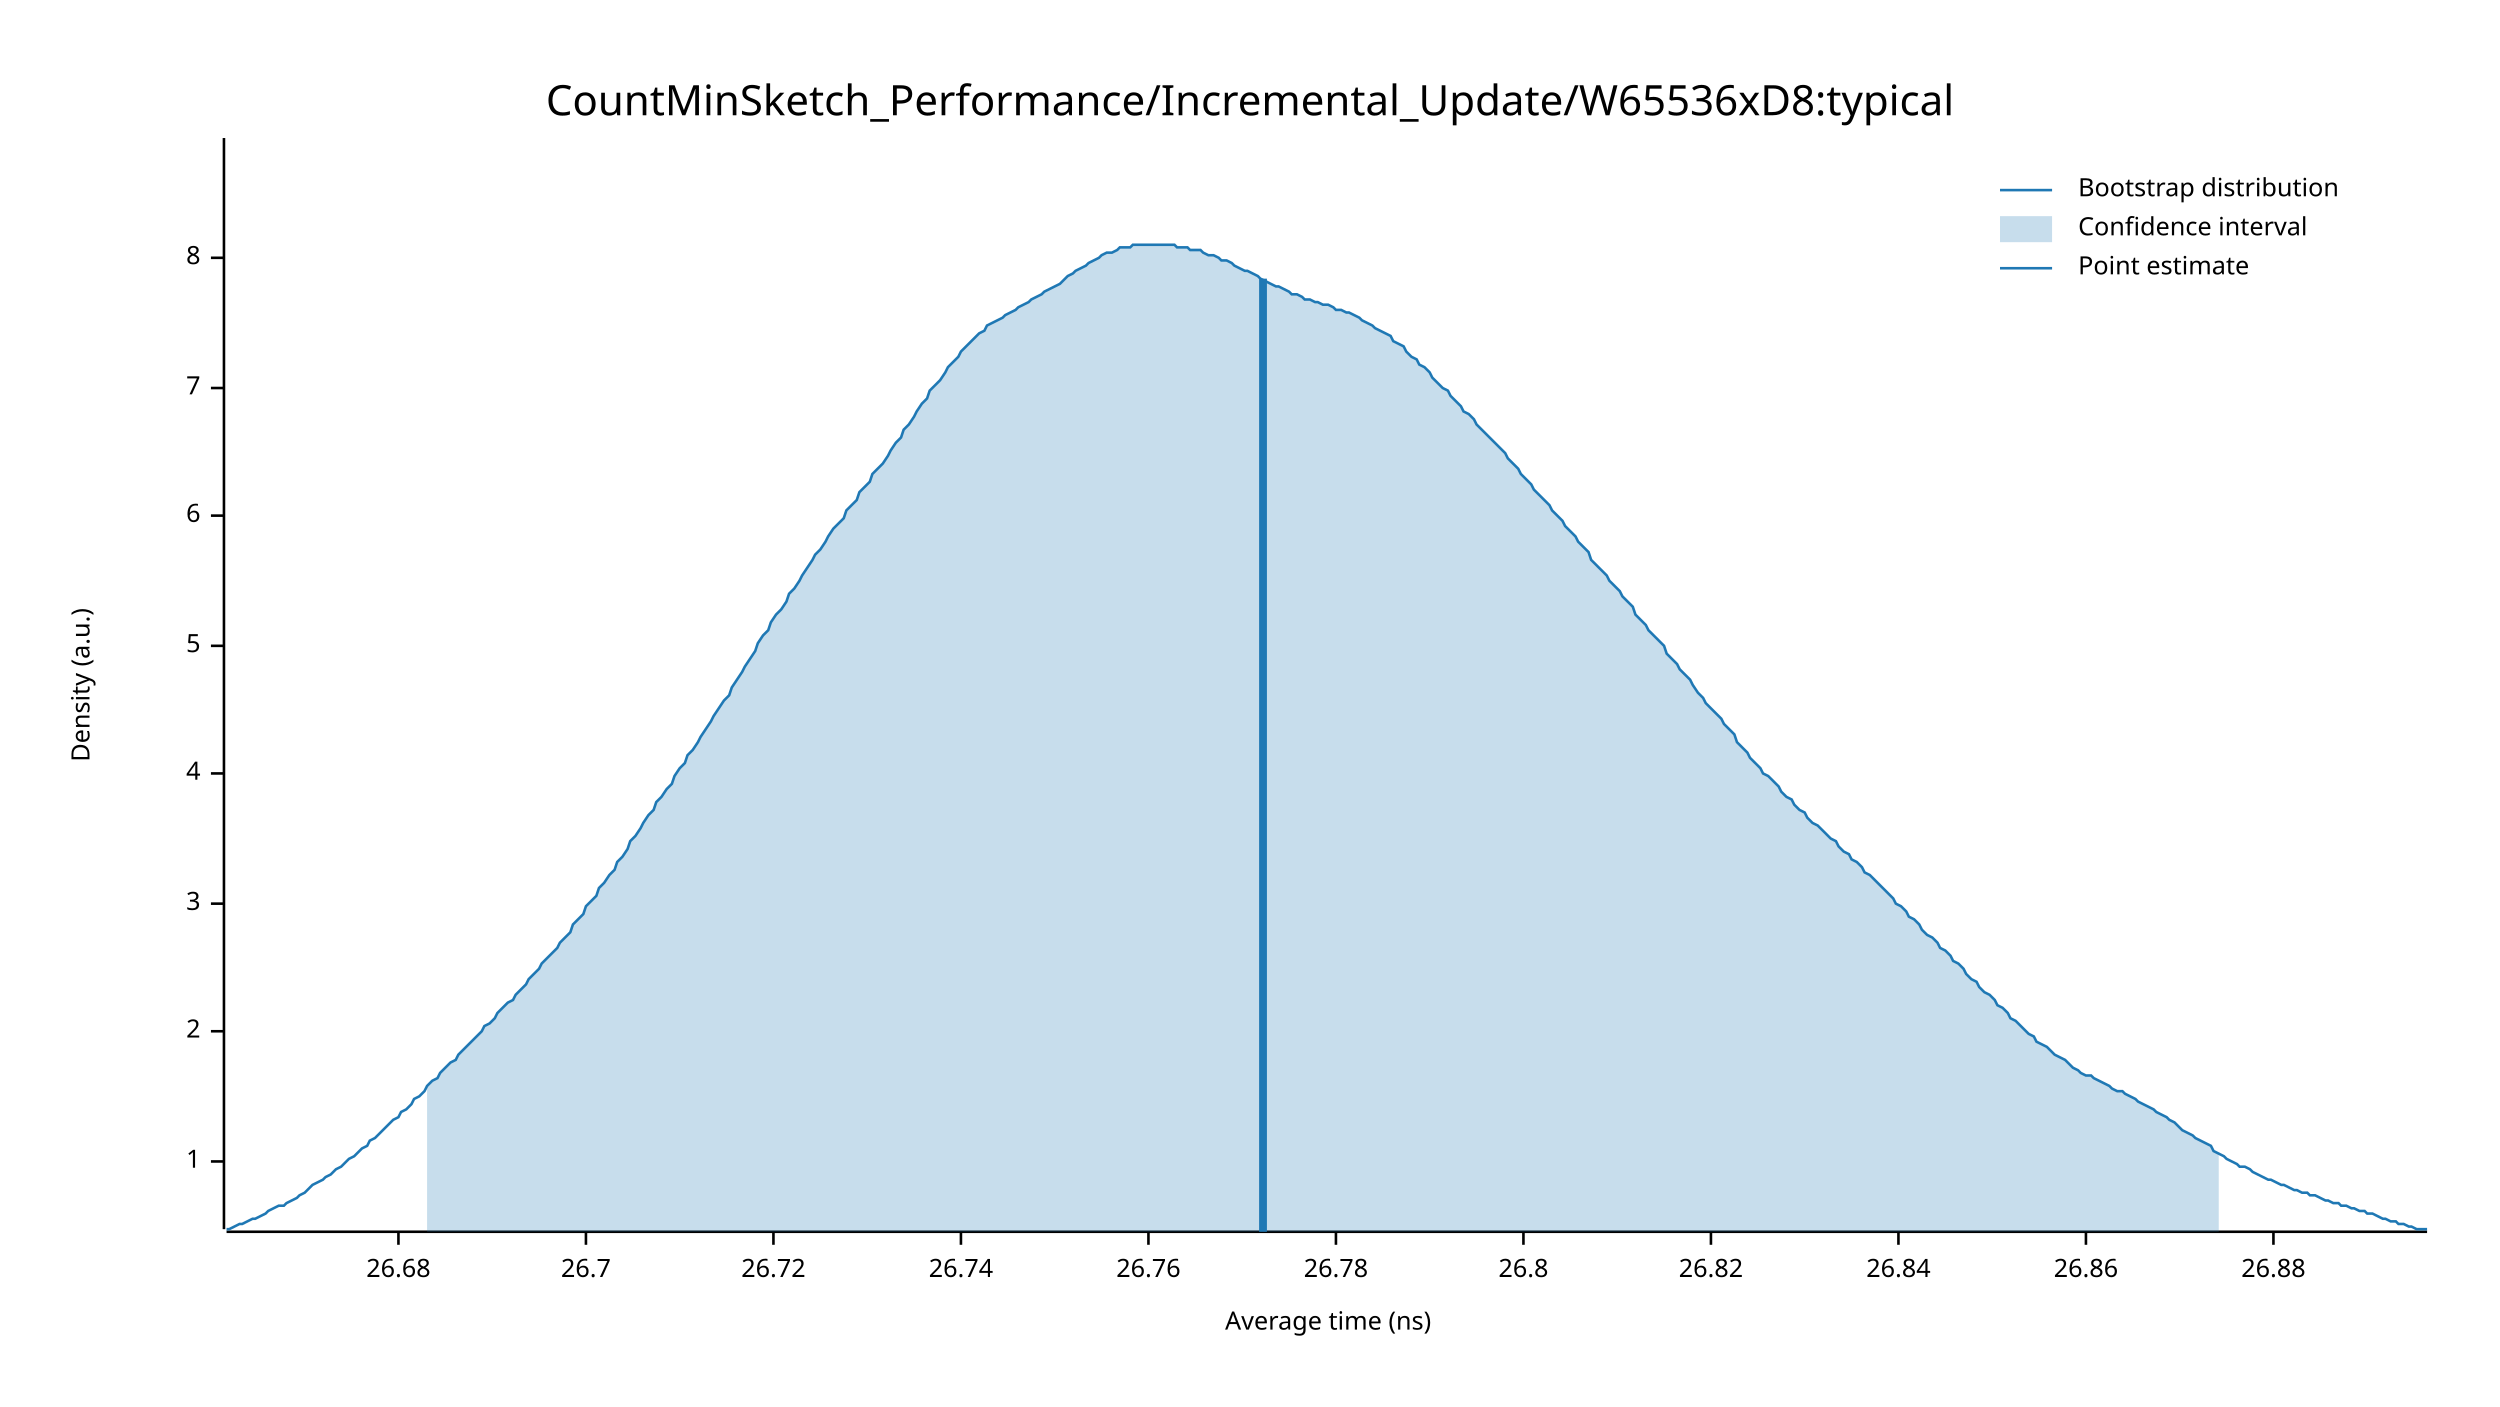
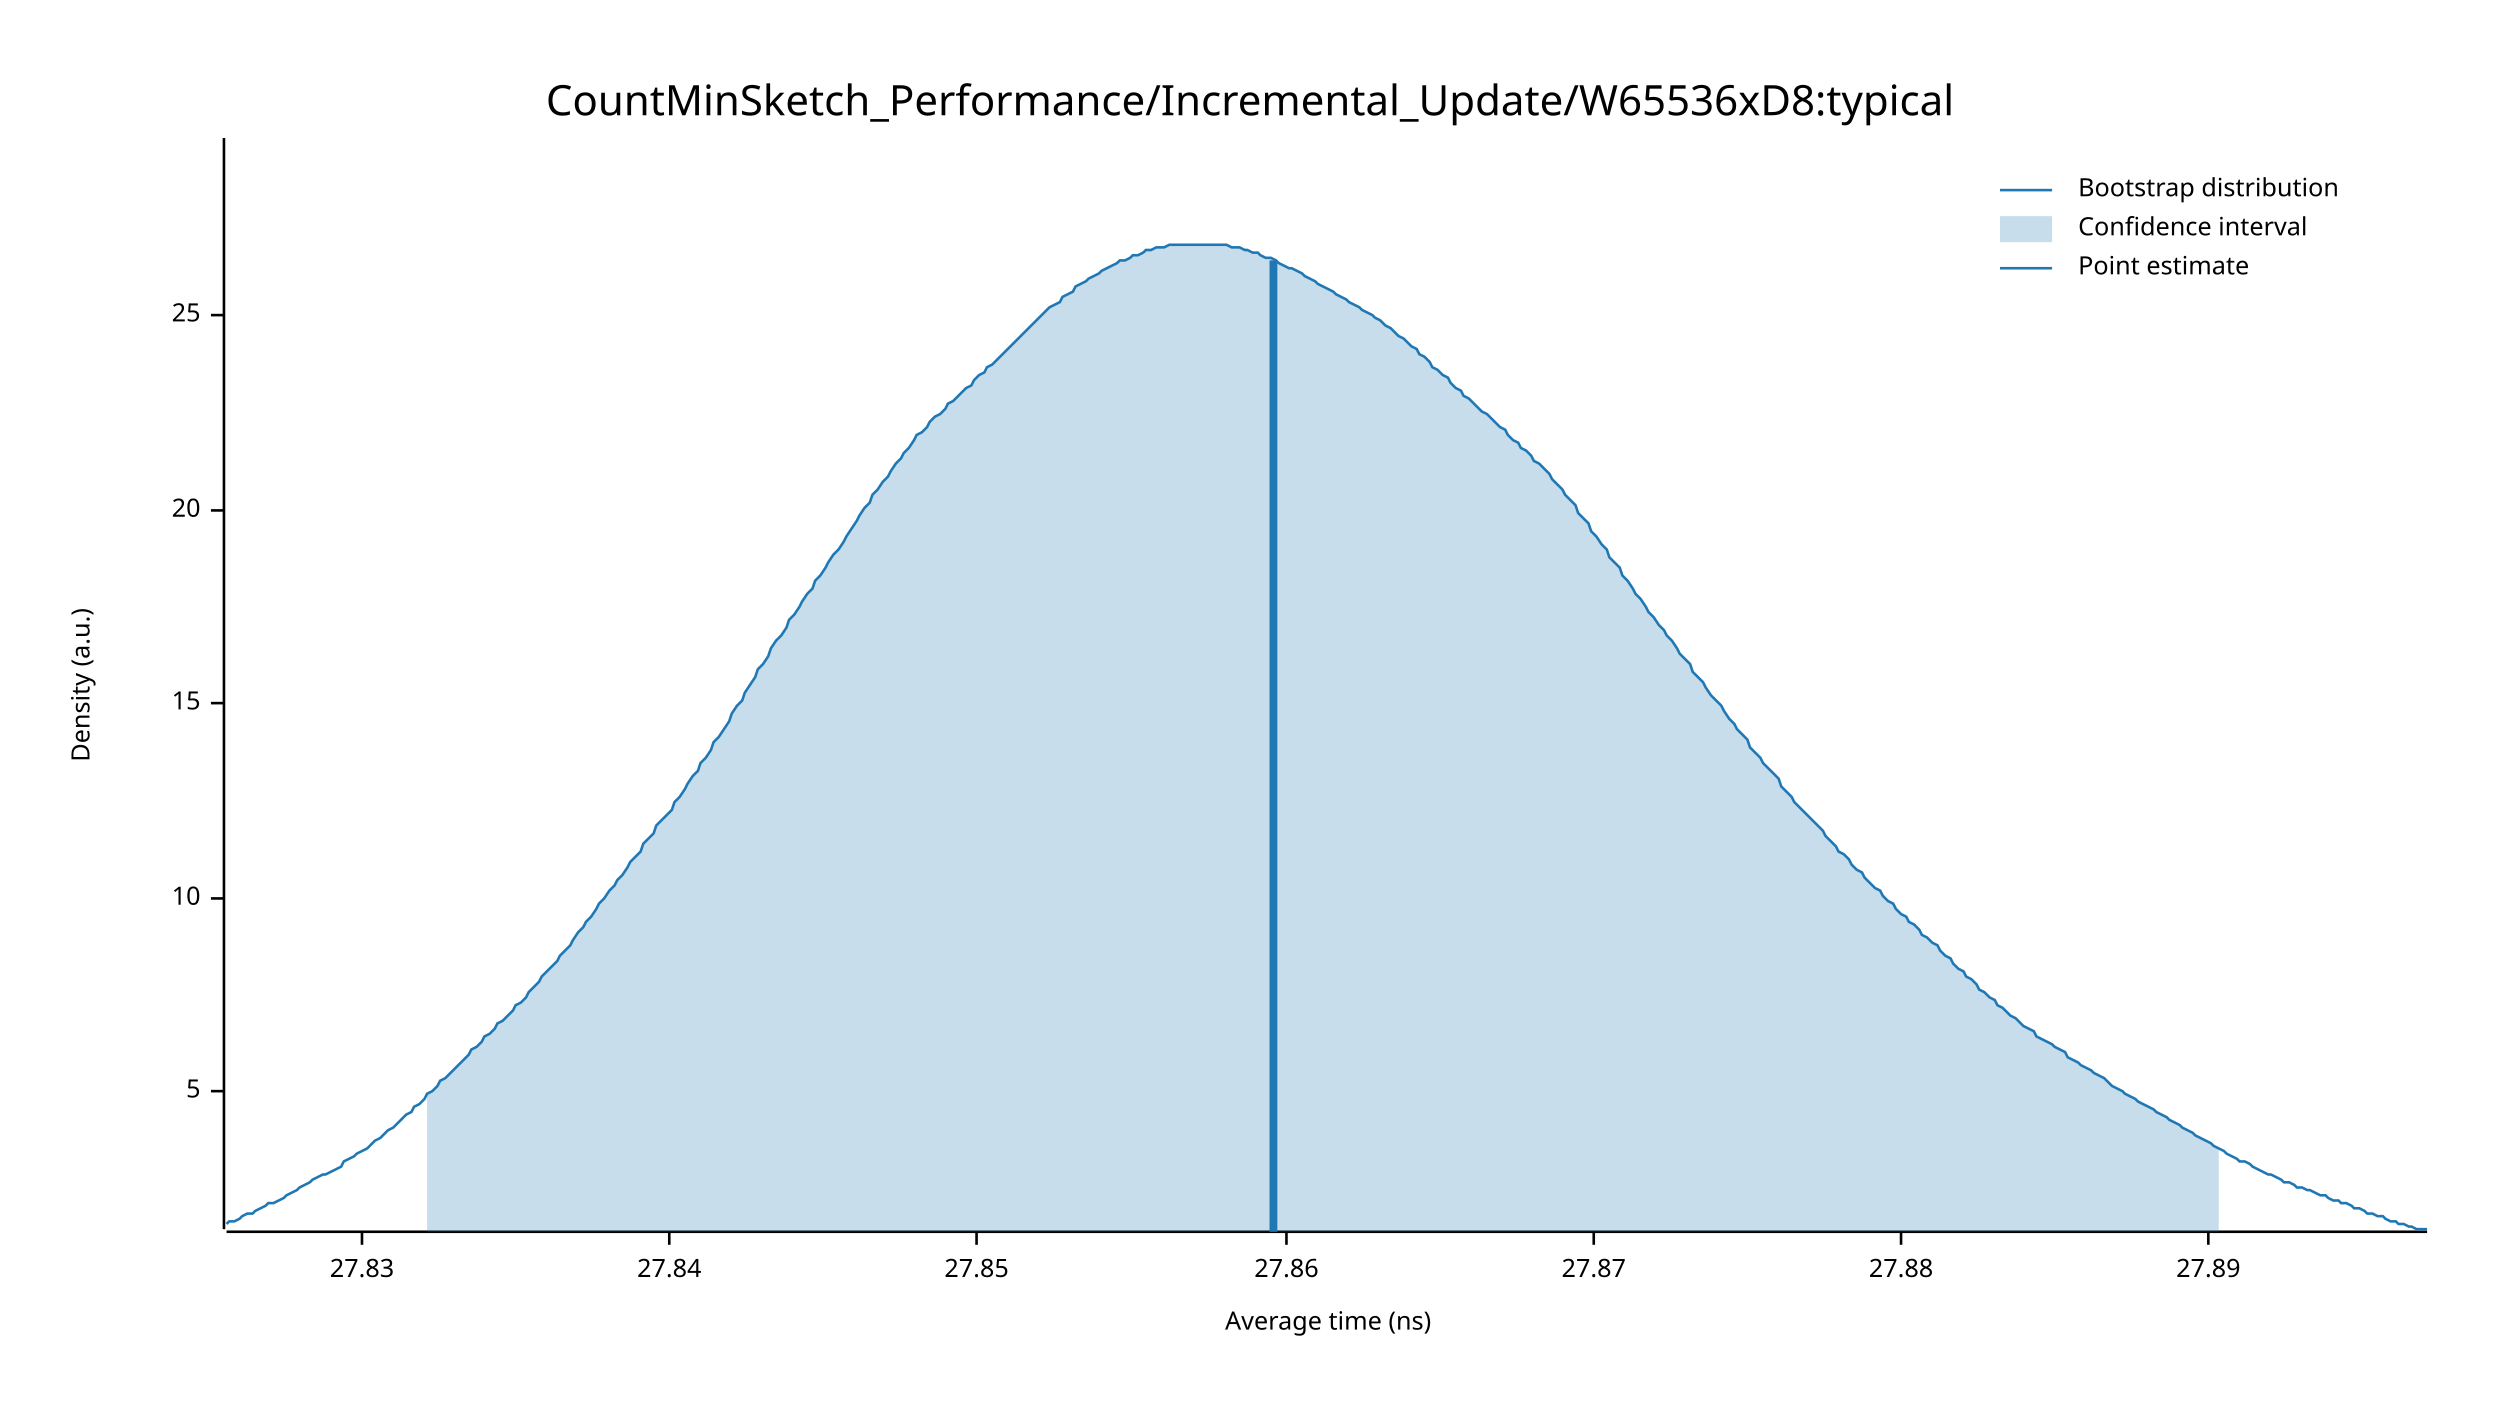
<svg xmlns="http://www.w3.org/2000/svg" width="960" height="540" viewBox="0 0 960 540">
  <text x="480" y="32" dy="0.76em" text-anchor="middle" font-family="sans-serif" font-size="16.129" opacity="1" fill="#000000">
CountMinSketch_Performance/Incremental_Update/W65536xD8:typical
</text>
  <text x="27" y="263" dy="0.76em" text-anchor="middle" font-family="sans-serif" font-size="9.677" opacity="1" fill="#000000" transform="rotate(270, 27, 263)">
Density (a.u.)
</text>
  <text x="510" y="513" dy="-0.5ex" text-anchor="middle" font-family="sans-serif" font-size="9.677" opacity="1" fill="#000000">
Average time (ns)
</text>
  <polyline fill="none" opacity="1" stroke="#000000" stroke-width="1" points="86,53 86,472 " />
-   <text x="77" y="446" dy="0.5ex" text-anchor="end" font-family="sans-serif" font-size="9.677" opacity="1" fill="#000000">
- 1
- </text>
-   <polyline fill="none" opacity="1" stroke="#000000" stroke-width="1" points="81,446 86,446 " />
-   <text x="77" y="396" dy="0.5ex" text-anchor="end" font-family="sans-serif" font-size="9.677" opacity="1" fill="#000000">
- 2
- </text>
-   <polyline fill="none" opacity="1" stroke="#000000" stroke-width="1" points="81,396 86,396 " />
-   <text x="77" y="347" dy="0.5ex" text-anchor="end" font-family="sans-serif" font-size="9.677" opacity="1" fill="#000000">
- 3
- </text>
-   <polyline fill="none" opacity="1" stroke="#000000" stroke-width="1" points="81,347 86,347 " />
-   <text x="77" y="297" dy="0.5ex" text-anchor="end" font-family="sans-serif" font-size="9.677" opacity="1" fill="#000000">
- 4
- </text>
-   <polyline fill="none" opacity="1" stroke="#000000" stroke-width="1" points="81,297 86,297 " />
-   <text x="77" y="248" dy="0.5ex" text-anchor="end" font-family="sans-serif" font-size="9.677" opacity="1" fill="#000000">
+   <text x="77" y="419" dy="0.5ex" text-anchor="end" font-family="sans-serif" font-size="9.677" opacity="1" fill="#000000">
5
</text>
-   <polyline fill="none" opacity="1" stroke="#000000" stroke-width="1" points="81,248 86,248 " />
-   <text x="77" y="198" dy="0.5ex" text-anchor="end" font-family="sans-serif" font-size="9.677" opacity="1" fill="#000000">
- 6
+   <polyline fill="none" opacity="1" stroke="#000000" stroke-width="1" points="81,419 86,419 " />
+   <text x="77" y="345" dy="0.5ex" text-anchor="end" font-family="sans-serif" font-size="9.677" opacity="1" fill="#000000">
+ 10
</text>
-   <polyline fill="none" opacity="1" stroke="#000000" stroke-width="1" points="81,198 86,198 " />
-   <text x="77" y="149" dy="0.5ex" text-anchor="end" font-family="sans-serif" font-size="9.677" opacity="1" fill="#000000">
- 7
+   <polyline fill="none" opacity="1" stroke="#000000" stroke-width="1" points="81,345 86,345 " />
+   <text x="77" y="270" dy="0.5ex" text-anchor="end" font-family="sans-serif" font-size="9.677" opacity="1" fill="#000000">
+ 15
</text>
-   <polyline fill="none" opacity="1" stroke="#000000" stroke-width="1" points="81,149 86,149 " />
-   <text x="77" y="99" dy="0.5ex" text-anchor="end" font-family="sans-serif" font-size="9.677" opacity="1" fill="#000000">
- 8
+   <polyline fill="none" opacity="1" stroke="#000000" stroke-width="1" points="81,270 86,270 " />
+   <text x="77" y="196" dy="0.5ex" text-anchor="end" font-family="sans-serif" font-size="9.677" opacity="1" fill="#000000">
+ 20
</text>
-   <polyline fill="none" opacity="1" stroke="#000000" stroke-width="1" points="81,99 86,99 " />
+   <polyline fill="none" opacity="1" stroke="#000000" stroke-width="1" points="81,196 86,196 " />
+   <text x="77" y="121" dy="0.5ex" text-anchor="end" font-family="sans-serif" font-size="9.677" opacity="1" fill="#000000">
+ 25
+ </text>
+   <polyline fill="none" opacity="1" stroke="#000000" stroke-width="1" points="81,121 86,121 " />
  <polyline fill="none" opacity="1" stroke="#000000" stroke-width="1" points="87,473 932,473 " />
-   <text x="153" y="483" dy="0.76em" text-anchor="middle" font-family="sans-serif" font-size="9.677" opacity="1" fill="#000000">
- 26.68
+   <text x="139" y="483" dy="0.76em" text-anchor="middle" font-family="sans-serif" font-size="9.677" opacity="1" fill="#000000">
+ 27.83
</text>
-   <polyline fill="none" opacity="1" stroke="#000000" stroke-width="1" points="153,473 153,478 " />
-   <text x="225" y="483" dy="0.76em" text-anchor="middle" font-family="sans-serif" font-size="9.677" opacity="1" fill="#000000">
- 26.7
+   <polyline fill="none" opacity="1" stroke="#000000" stroke-width="1" points="139,473 139,478 " />
+   <text x="257" y="483" dy="0.76em" text-anchor="middle" font-family="sans-serif" font-size="9.677" opacity="1" fill="#000000">
+ 27.84
</text>
-   <polyline fill="none" opacity="1" stroke="#000000" stroke-width="1" points="225,473 225,478 " />
-   <text x="297" y="483" dy="0.76em" text-anchor="middle" font-family="sans-serif" font-size="9.677" opacity="1" fill="#000000">
- 26.72
+   <polyline fill="none" opacity="1" stroke="#000000" stroke-width="1" points="257,473 257,478 " />
+   <text x="375" y="483" dy="0.76em" text-anchor="middle" font-family="sans-serif" font-size="9.677" opacity="1" fill="#000000">
+ 27.85
</text>
-   <polyline fill="none" opacity="1" stroke="#000000" stroke-width="1" points="297,473 297,478 " />
-   <text x="369" y="483" dy="0.76em" text-anchor="middle" font-family="sans-serif" font-size="9.677" opacity="1" fill="#000000">
- 26.74
+   <polyline fill="none" opacity="1" stroke="#000000" stroke-width="1" points="375,473 375,478 " />
+   <text x="494" y="483" dy="0.76em" text-anchor="middle" font-family="sans-serif" font-size="9.677" opacity="1" fill="#000000">
+ 27.86
</text>
-   <polyline fill="none" opacity="1" stroke="#000000" stroke-width="1" points="369,473 369,478 " />
-   <text x="441" y="483" dy="0.76em" text-anchor="middle" font-family="sans-serif" font-size="9.677" opacity="1" fill="#000000">
- 26.76
+   <polyline fill="none" opacity="1" stroke="#000000" stroke-width="1" points="494,473 494,478 " />
+   <text x="612" y="483" dy="0.76em" text-anchor="middle" font-family="sans-serif" font-size="9.677" opacity="1" fill="#000000">
+ 27.87
</text>
-   <polyline fill="none" opacity="1" stroke="#000000" stroke-width="1" points="441,473 441,478 " />
-   <text x="513" y="483" dy="0.76em" text-anchor="middle" font-family="sans-serif" font-size="9.677" opacity="1" fill="#000000">
- 26.78
+   <polyline fill="none" opacity="1" stroke="#000000" stroke-width="1" points="612,473 612,478 " />
+   <text x="730" y="483" dy="0.76em" text-anchor="middle" font-family="sans-serif" font-size="9.677" opacity="1" fill="#000000">
+ 27.88
</text>
-   <polyline fill="none" opacity="1" stroke="#000000" stroke-width="1" points="513,473 513,478 " />
-   <text x="585" y="483" dy="0.76em" text-anchor="middle" font-family="sans-serif" font-size="9.677" opacity="1" fill="#000000">
- 26.8
+   <polyline fill="none" opacity="1" stroke="#000000" stroke-width="1" points="730,473 730,478 " />
+   <text x="848" y="483" dy="0.76em" text-anchor="middle" font-family="sans-serif" font-size="9.677" opacity="1" fill="#000000">
+ 27.89
</text>
-   <polyline fill="none" opacity="1" stroke="#000000" stroke-width="1" points="585,473 585,478 " />
-   <text x="657" y="483" dy="0.76em" text-anchor="middle" font-family="sans-serif" font-size="9.677" opacity="1" fill="#000000">
- 26.82
- </text>
-   <polyline fill="none" opacity="1" stroke="#000000" stroke-width="1" points="657,473 657,478 " />
-   <text x="729" y="483" dy="0.76em" text-anchor="middle" font-family="sans-serif" font-size="9.677" opacity="1" fill="#000000">
- 26.84
- </text>
-   <polyline fill="none" opacity="1" stroke="#000000" stroke-width="1" points="729,473 729,478 " />
-   <text x="801" y="483" dy="0.76em" text-anchor="middle" font-family="sans-serif" font-size="9.677" opacity="1" fill="#000000">
- 26.86
- </text>
-   <polyline fill="none" opacity="1" stroke="#000000" stroke-width="1" points="801,473 801,478 " />
-   <text x="873" y="483" dy="0.76em" text-anchor="middle" font-family="sans-serif" font-size="9.677" opacity="1" fill="#000000">
- 26.88
- </text>
-   <polyline fill="none" opacity="1" stroke="#000000" stroke-width="1" points="873,473 873,478 " />
-   <polyline fill="none" opacity="1" stroke="#1F78B4" stroke-width="1" points="87,472 88,472 90,471 92,470 93,470 95,469 97,468 98,468 100,467 102,466 103,465 105,464 107,463 109,463 110,462 112,461 114,460 115,459 117,458 119,456 120,455 122,454 124,453 125,452 127,451 129,449 131,448 132,447 134,445 136,444 137,443 139,441 141,440 142,438 144,437 146,435 147,434 149,432 151,430 153,429 154,427 156,426 158,424 159,422 161,421 163,419 164,417 166,415 168,414 169,412 171,410 173,408 175,407 176,405 178,403 180,401 181,400 183,398 185,396 186,394 188,393 190,391 191,389 193,387 195,385 197,384 198,382 200,380 202,378 203,376 205,374 207,372 208,370 210,368 212,366 214,364 215,362 217,360 219,358 220,355 222,353 224,351 225,348 227,346 229,344 230,341 232,339 234,336 236,334 237,331 239,329 241,326 242,323 244,321 246,318 247,316 249,313 251,311 252,308 254,306 256,303 258,301 259,298 261,295 263,293 264,290 266,288 268,285 269,283 271,280 273,277 274,275 276,272 278,269 280,267 281,264 283,261 285,258 286,256 288,253 290,250 291,247 293,244 295,242 296,239 298,236 300,234 302,231 303,228 305,226 307,223 308,221 310,218 312,215 313,213 315,211 317,208 318,206 320,203 322,201 324,199 325,196 327,194 329,192 330,189 332,187 334,185 335,182 337,180 339,178 341,175 342,173 344,170 346,168 347,165 349,163 351,160 352,158 354,155 356,153 357,150 359,148 361,146 363,143 364,141 366,139 368,137 369,135 371,133 373,131 374,130 376,128 378,127 379,125 381,124 383,123 385,122 386,121 388,120 390,119 391,118 393,117 395,116 396,115 398,114 400,113 401,112 403,111 405,110 407,109 408,108 410,106 412,105 413,104 415,103 417,102 418,101 420,100 422,99 423,98 425,97 427,97 429,96 430,95 432,95 434,95 435,94 437,94 439,94 440,94 442,94 444,94 445,94 447,94 449,94 451,94 452,95 454,95 456,95 457,96 459,96 461,96 462,97 464,98 466,98 468,99 469,100 471,100 473,101 474,102 476,103 478,104 479,104 481,105 483,106 484,107 486,108 488,109 490,110 491,110 493,111 495,112 496,113 498,113 500,114 501,115 503,115 505,116 506,116 508,117 510,117 512,118 513,119 515,119 517,120 518,120 520,121 522,122 523,123 525,124 527,125 528,126 530,127 532,128 534,129 535,131 537,132 539,133 540,135 542,137 544,138 545,140 547,141 549,143 550,145 552,147 554,149 556,150 557,152 559,154 561,156 562,158 564,159 566,161 567,163 569,165 571,167 573,169 574,170 576,172 578,174 579,176 581,178 583,180 584,182 586,184 588,186 589,188 591,190 593,192 595,194 596,196 598,198 600,200 601,202 603,204 605,206 606,208 608,210 610,212 611,215 613,217 615,219 617,221 618,223 620,225 622,227 623,229 625,231 627,233 628,236 630,238 632,240 633,242 635,244 637,246 639,248 640,251 642,253 644,255 645,257 647,259 649,261 650,263 652,266 654,268 655,270 657,272 659,274 661,276 662,278 664,280 666,282 667,285 669,287 671,289 672,291 674,293 676,295 677,297 679,298 681,300 683,302 684,304 686,306 688,307 689,309 691,311 693,312 694,314 696,316 698,317 700,319 701,320 703,322 705,323 706,325 708,327 710,328 711,330 713,331 715,333 716,335 718,336 720,338 722,340 723,341 725,343 727,345 728,347 730,348 732,350 733,352 735,353 737,355 738,357 740,359 742,360 744,362 745,364 747,365 749,367 750,369 752,370 754,372 755,374 757,376 759,377 760,379 762,381 764,382 766,384 767,386 769,387 771,389 772,391 774,392 776,394 777,395 779,397 781,398 782,400 784,401 786,402 788,404 789,405 791,406 793,407 794,408 796,410 798,411 799,412 801,413 803,413 804,414 806,415 808,416 810,417 811,418 813,419 815,419 816,420 818,421 820,422 821,423 823,424 825,425 827,426 828,427 830,428 832,429 833,430 835,431 837,433 838,434 840,435 842,436 843,437 845,438 847,439 849,440 850,442 852,443 854,444 855,445 857,446 859,447 860,448 862,448 864,449 865,450 867,451 869,452 871,453 872,453 874,454 876,455 877,455 879,456 881,457 882,457 884,458 886,458 887,459 889,459 891,460 893,461 894,461 896,462 898,462 899,463 901,463 903,464 904,464 906,465 908,465 909,466 911,466 913,467 915,468 916,468 918,469 920,469 921,470 923,470 925,471 926,471 928,472 930,472 932,472 " />
-   <polygon opacity="0.25" fill="#1F78B4" points="164,417 166,415 168,414 169,412 171,410 173,408 175,407 176,405 178,403 180,401 181,400 183,398 185,396 186,394 188,393 190,391 191,389 193,387 195,385 197,384 198,382 200,380 202,378 203,376 205,374 207,372 208,370 210,368 212,366 214,364 215,362 217,360 219,358 220,355 222,353 224,351 225,348 227,346 229,344 230,341 232,339 234,336 236,334 237,331 239,329 241,326 242,323 244,321 246,318 247,316 249,313 251,311 252,308 254,306 256,303 258,301 259,298 261,295 263,293 264,290 266,288 268,285 269,283 271,280 273,277 274,275 276,272 278,269 280,267 281,264 283,261 285,258 286,256 288,253 290,250 291,247 293,244 295,242 296,239 298,236 300,234 302,231 303,228 305,226 307,223 308,221 310,218 312,215 313,213 315,211 317,208 318,206 320,203 322,201 324,199 325,196 327,194 329,192 330,189 332,187 334,185 335,182 337,180 339,178 341,175 342,173 344,170 346,168 347,165 349,163 351,160 352,158 354,155 356,153 357,150 359,148 361,146 363,143 364,141 366,139 368,137 369,135 371,133 373,131 374,130 376,128 378,127 379,125 381,124 383,123 385,122 386,121 388,120 390,119 391,118 393,117 395,116 396,115 398,114 400,113 401,112 403,111 405,110 407,109 408,108 410,106 412,105 413,104 415,103 417,102 418,101 420,100 422,99 423,98 425,97 427,97 429,96 430,95 432,95 434,95 435,94 437,94 439,94 440,94 442,94 444,94 445,94 447,94 449,94 451,94 452,95 454,95 456,95 457,96 459,96 461,96 462,97 464,98 466,98 468,99 469,100 471,100 473,101 474,102 476,103 478,104 479,104 481,105 483,106 484,107 486,108 488,109 490,110 491,110 493,111 495,112 496,113 498,113 500,114 501,115 503,115 505,116 506,116 508,117 510,117 512,118 513,119 515,119 517,120 518,120 520,121 522,122 523,123 525,124 527,125 528,126 530,127 532,128 534,129 535,131 537,132 539,133 540,135 542,137 544,138 545,140 547,141 549,143 550,145 552,147 554,149 556,150 557,152 559,154 561,156 562,158 564,159 566,161 567,163 569,165 571,167 573,169 574,170 576,172 578,174 579,176 581,178 583,180 584,182 586,184 588,186 589,188 591,190 593,192 595,194 596,196 598,198 600,200 601,202 603,204 605,206 606,208 608,210 610,212 611,215 613,217 615,219 617,221 618,223 620,225 622,227 623,229 625,231 627,233 628,236 630,238 632,240 633,242 635,244 637,246 639,248 640,251 642,253 644,255 645,257 647,259 649,261 650,263 652,266 654,268 655,270 657,272 659,274 661,276 662,278 664,280 666,282 667,285 669,287 671,289 672,291 674,293 676,295 677,297 679,298 681,300 683,302 684,304 686,306 688,307 689,309 691,311 693,312 694,314 696,316 698,317 700,319 701,320 703,322 705,323 706,325 708,327 710,328 711,330 713,331 715,333 716,335 718,336 720,338 722,340 723,341 725,343 727,345 728,347 730,348 732,350 733,352 735,353 737,355 738,357 740,359 742,360 744,362 745,364 747,365 749,367 750,369 752,370 754,372 755,374 757,376 759,377 760,379 762,381 764,382 766,384 767,386 769,387 771,389 772,391 774,392 776,394 777,395 779,397 781,398 782,400 784,401 786,402 788,404 789,405 791,406 793,407 794,408 796,410 798,411 799,412 801,413 803,413 804,414 806,415 808,416 810,417 811,418 813,419 815,419 816,420 818,421 820,422 821,423 823,424 825,425 827,426 828,427 830,428 832,429 833,430 835,431 837,433 838,434 840,435 842,436 843,437 845,438 847,439 849,440 850,442 852,443 852,473 164,473 " />
-   <polyline fill="none" opacity="1" stroke="#1F78B4" stroke-width="3" points="485,473 485,107 " />
+   <polyline fill="none" opacity="1" stroke="#000000" stroke-width="1" points="848,473 848,478 " />
+   <polyline fill="none" opacity="1" stroke="#1F78B4" stroke-width="1" points="87,470 88,469 90,469 92,468 93,467 95,466 97,466 98,465 100,464 102,463 103,462 105,462 107,461 109,460 110,459 112,458 114,457 115,456 117,455 119,454 120,453 122,452 124,451 125,451 127,450 129,449 131,448 132,446 134,445 136,444 137,443 139,442 141,441 142,440 144,438 146,437 147,436 149,434 151,433 153,431 154,430 156,428 158,427 159,425 161,424 163,422 164,420 166,419 168,417 169,415 171,414 173,412 175,410 176,409 178,407 180,405 181,403 183,402 185,400 186,398 188,397 190,395 191,393 193,392 195,390 197,388 198,386 200,385 202,383 203,381 205,379 207,377 208,375 210,373 212,371 214,369 215,367 217,365 219,363 220,361 222,358 224,356 225,354 227,352 229,349 230,347 232,345 234,342 236,340 237,338 239,336 241,333 242,331 244,329 246,327 247,324 249,322 251,320 252,317 254,315 256,313 258,311 259,308 261,306 263,303 264,301 266,298 268,296 269,293 271,291 273,288 274,285 276,283 278,280 280,277 281,274 283,271 285,269 286,266 288,263 290,260 291,257 293,255 295,252 296,249 298,246 300,244 302,241 303,238 305,236 307,233 308,231 310,228 312,226 313,223 315,221 317,218 318,216 320,213 322,211 324,208 325,206 327,203 329,200 330,198 332,195 334,193 335,190 337,188 339,185 341,183 342,181 344,178 346,176 347,174 349,172 351,169 352,167 354,166 356,164 357,162 359,160 361,159 363,157 364,155 366,154 368,152 369,151 371,149 373,148 374,146 376,144 378,143 379,141 381,140 383,138 385,136 386,135 388,133 390,131 391,130 393,128 395,126 396,125 398,123 400,121 401,120 403,118 405,117 407,116 408,114 410,113 412,112 413,110 415,109 417,108 418,107 420,106 422,105 423,104 425,103 427,102 429,101 430,100 432,100 434,99 435,98 437,98 439,97 440,96 442,96 444,95 445,95 447,95 449,94 451,94 452,94 454,94 456,94 457,94 459,94 461,94 462,94 464,94 466,94 468,94 469,94 471,94 473,95 474,95 476,95 478,96 479,96 481,97 483,97 484,98 486,99 488,99 490,100 491,101 493,102 495,103 496,103 498,104 500,105 501,106 503,107 505,108 506,109 508,110 510,111 512,112 513,113 515,114 517,115 518,116 520,117 522,118 523,119 525,120 527,121 528,122 530,123 532,125 534,126 535,127 537,129 539,130 540,131 542,133 544,134 545,136 547,137 549,139 550,141 552,142 554,144 556,145 557,147 559,149 561,150 562,152 564,153 566,155 567,156 569,158 571,159 573,161 574,162 576,164 578,165 579,167 581,169 583,170 584,172 586,173 588,175 589,177 591,178 593,180 595,182 596,184 598,186 600,188 601,190 603,192 605,194 606,197 608,199 610,201 611,204 613,206 615,209 617,211 618,214 620,216 622,218 623,221 625,223 627,226 628,228 630,230 632,233 633,235 635,237 637,240 639,242 640,244 642,246 644,249 645,251 647,253 649,255 650,258 652,260 654,262 655,264 657,267 659,269 661,271 662,273 664,276 666,278 667,280 669,282 671,284 672,287 674,289 676,291 677,293 679,295 681,297 683,299 684,302 686,304 688,306 689,308 691,310 693,312 694,313 696,315 698,317 700,319 701,321 703,323 705,325 706,327 708,328 710,330 711,332 713,334 715,335 716,337 718,339 720,341 722,342 723,344 725,346 727,347 728,349 730,351 732,352 733,354 735,355 737,357 738,359 740,360 742,362 744,363 745,365 747,367 749,368 750,370 752,372 754,373 755,375 757,376 759,378 760,380 762,381 764,383 766,384 767,386 769,387 771,389 772,390 774,391 776,393 777,394 779,395 781,396 782,398 784,399 786,400 788,401 789,402 791,403 793,404 794,406 796,407 798,408 799,409 801,410 803,411 804,412 806,413 808,414 810,416 811,417 813,418 815,419 816,420 818,421 820,422 821,423 823,424 825,425 827,426 828,427 830,428 832,429 833,430 835,431 837,432 838,433 840,434 842,435 843,436 845,437 847,438 849,439 850,440 852,441 854,442 855,443 857,444 859,445 860,446 862,446 864,447 865,448 867,449 869,450 871,451 872,451 874,452 876,453 877,454 879,454 881,455 882,456 884,456 886,457 887,457 889,458 891,459 893,459 894,460 896,461 898,461 899,462 901,462 903,463 904,464 906,464 908,465 909,466 911,466 913,467 915,467 916,468 918,469 920,469 921,470 923,470 925,471 926,471 928,472 930,472 932,472 " />
+   <polygon opacity="0.25" fill="#1F78B4" points="164,420 166,419 168,417 169,415 171,414 173,412 175,410 176,409 178,407 180,405 181,403 183,402 185,400 186,398 188,397 190,395 191,393 193,392 195,390 197,388 198,386 200,385 202,383 203,381 205,379 207,377 208,375 210,373 212,371 214,369 215,367 217,365 219,363 220,361 222,358 224,356 225,354 227,352 229,349 230,347 232,345 234,342 236,340 237,338 239,336 241,333 242,331 244,329 246,327 247,324 249,322 251,320 252,317 254,315 256,313 258,311 259,308 261,306 263,303 264,301 266,298 268,296 269,293 271,291 273,288 274,285 276,283 278,280 280,277 281,274 283,271 285,269 286,266 288,263 290,260 291,257 293,255 295,252 296,249 298,246 300,244 302,241 303,238 305,236 307,233 308,231 310,228 312,226 313,223 315,221 317,218 318,216 320,213 322,211 324,208 325,206 327,203 329,200 330,198 332,195 334,193 335,190 337,188 339,185 341,183 342,181 344,178 346,176 347,174 349,172 351,169 352,167 354,166 356,164 357,162 359,160 361,159 363,157 364,155 366,154 368,152 369,151 371,149 373,148 374,146 376,144 378,143 379,141 381,140 383,138 385,136 386,135 388,133 390,131 391,130 393,128 395,126 396,125 398,123 400,121 401,120 403,118 405,117 407,116 408,114 410,113 412,112 413,110 415,109 417,108 418,107 420,106 422,105 423,104 425,103 427,102 429,101 430,100 432,100 434,99 435,98 437,98 439,97 440,96 442,96 444,95 445,95 447,95 449,94 451,94 452,94 454,94 456,94 457,94 459,94 461,94 462,94 464,94 466,94 468,94 469,94 471,94 473,95 474,95 476,95 478,96 479,96 481,97 483,97 484,98 486,99 488,99 490,100 491,101 493,102 495,103 496,103 498,104 500,105 501,106 503,107 505,108 506,109 508,110 510,111 512,112 513,113 515,114 517,115 518,116 520,117 522,118 523,119 525,120 527,121 528,122 530,123 532,125 534,126 535,127 537,129 539,130 540,131 542,133 544,134 545,136 547,137 549,139 550,141 552,142 554,144 556,145 557,147 559,149 561,150 562,152 564,153 566,155 567,156 569,158 571,159 573,161 574,162 576,164 578,165 579,167 581,169 583,170 584,172 586,173 588,175 589,177 591,178 593,180 595,182 596,184 598,186 600,188 601,190 603,192 605,194 606,197 608,199 610,201 611,204 613,206 615,209 617,211 618,214 620,216 622,218 623,221 625,223 627,226 628,228 630,230 632,233 633,235 635,237 637,240 639,242 640,244 642,246 644,249 645,251 647,253 649,255 650,258 652,260 654,262 655,264 657,267 659,269 661,271 662,273 664,276 666,278 667,280 669,282 671,284 672,287 674,289 676,291 677,293 679,295 681,297 683,299 684,302 686,304 688,306 689,308 691,310 693,312 694,313 696,315 698,317 700,319 701,321 703,323 705,325 706,327 708,328 710,330 711,332 713,334 715,335 716,337 718,339 720,341 722,342 723,344 725,346 727,347 728,349 730,351 732,352 733,354 735,355 737,357 738,359 740,360 742,362 744,363 745,365 747,367 749,368 750,370 752,372 754,373 755,375 757,376 759,378 760,380 762,381 764,383 766,384 767,386 769,387 771,389 772,390 774,391 776,393 777,394 779,395 781,396 782,398 784,399 786,400 788,401 789,402 791,403 793,404 794,406 796,407 798,408 799,409 801,410 803,411 804,412 806,413 808,414 810,416 811,417 813,418 815,419 816,420 818,421 820,422 821,423 823,424 825,425 827,426 828,427 830,428 832,429 833,430 835,431 837,432 838,433 840,434 842,435 843,436 845,437 847,438 849,439 850,440 852,441 852,473 164,473 " />
+   <polyline fill="none" opacity="1" stroke="#1F78B4" stroke-width="3" points="489,473 489,100 " />
  <text x="798" y="68" dy="0.76em" text-anchor="start" font-family="sans-serif" font-size="9.677" opacity="1" fill="#000000">
Bootstrap distribution
</text>
  <text x="798" y="83" dy="0.76em" text-anchor="start" font-family="sans-serif" font-size="9.677" opacity="1" fill="#000000">
Confidence interval
</text>
  <text x="798" y="98" dy="0.76em" text-anchor="start" font-family="sans-serif" font-size="9.677" opacity="1" fill="#000000">
Point estimate
</text>
  <polyline fill="none" opacity="1" stroke="#1F78B4" stroke-width="1" points="768,73 788,73 " />
  <rect x="768" y="83" width="20" height="10" opacity="0.25" fill="#1F78B4" stroke="none" />
  <polyline fill="none" opacity="1" stroke="#1F78B4" stroke-width="1" points="768,103 788,103 " />
</svg>
